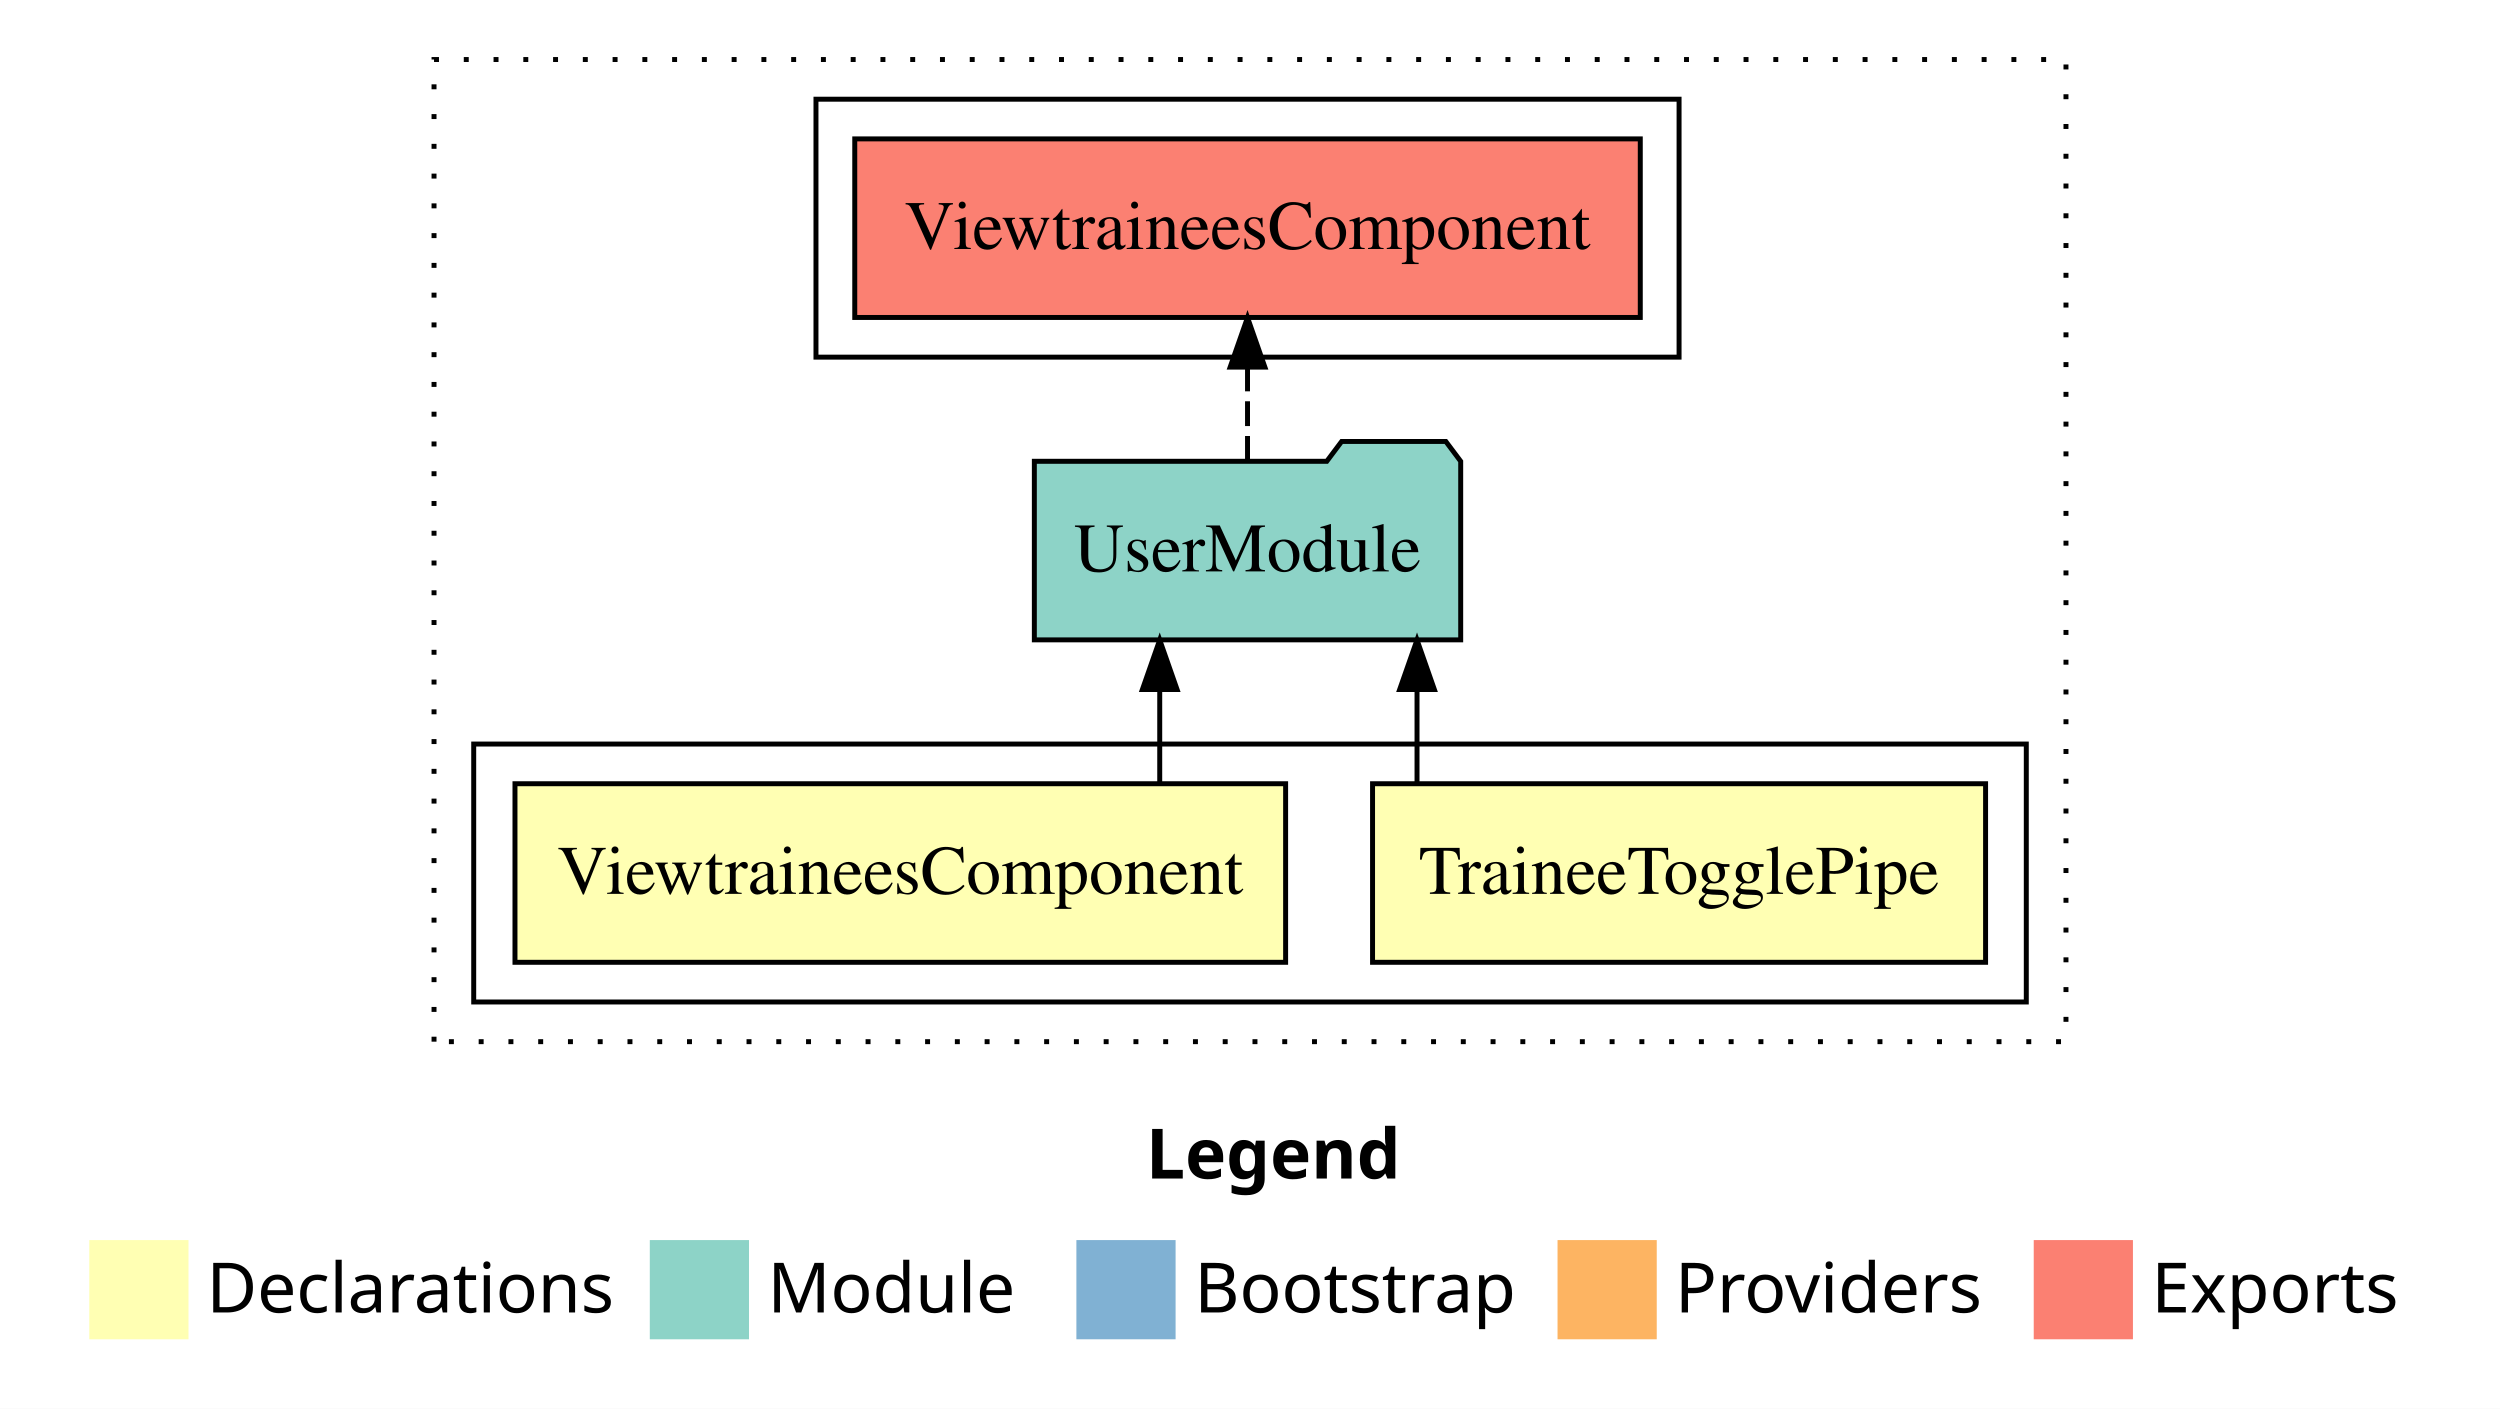
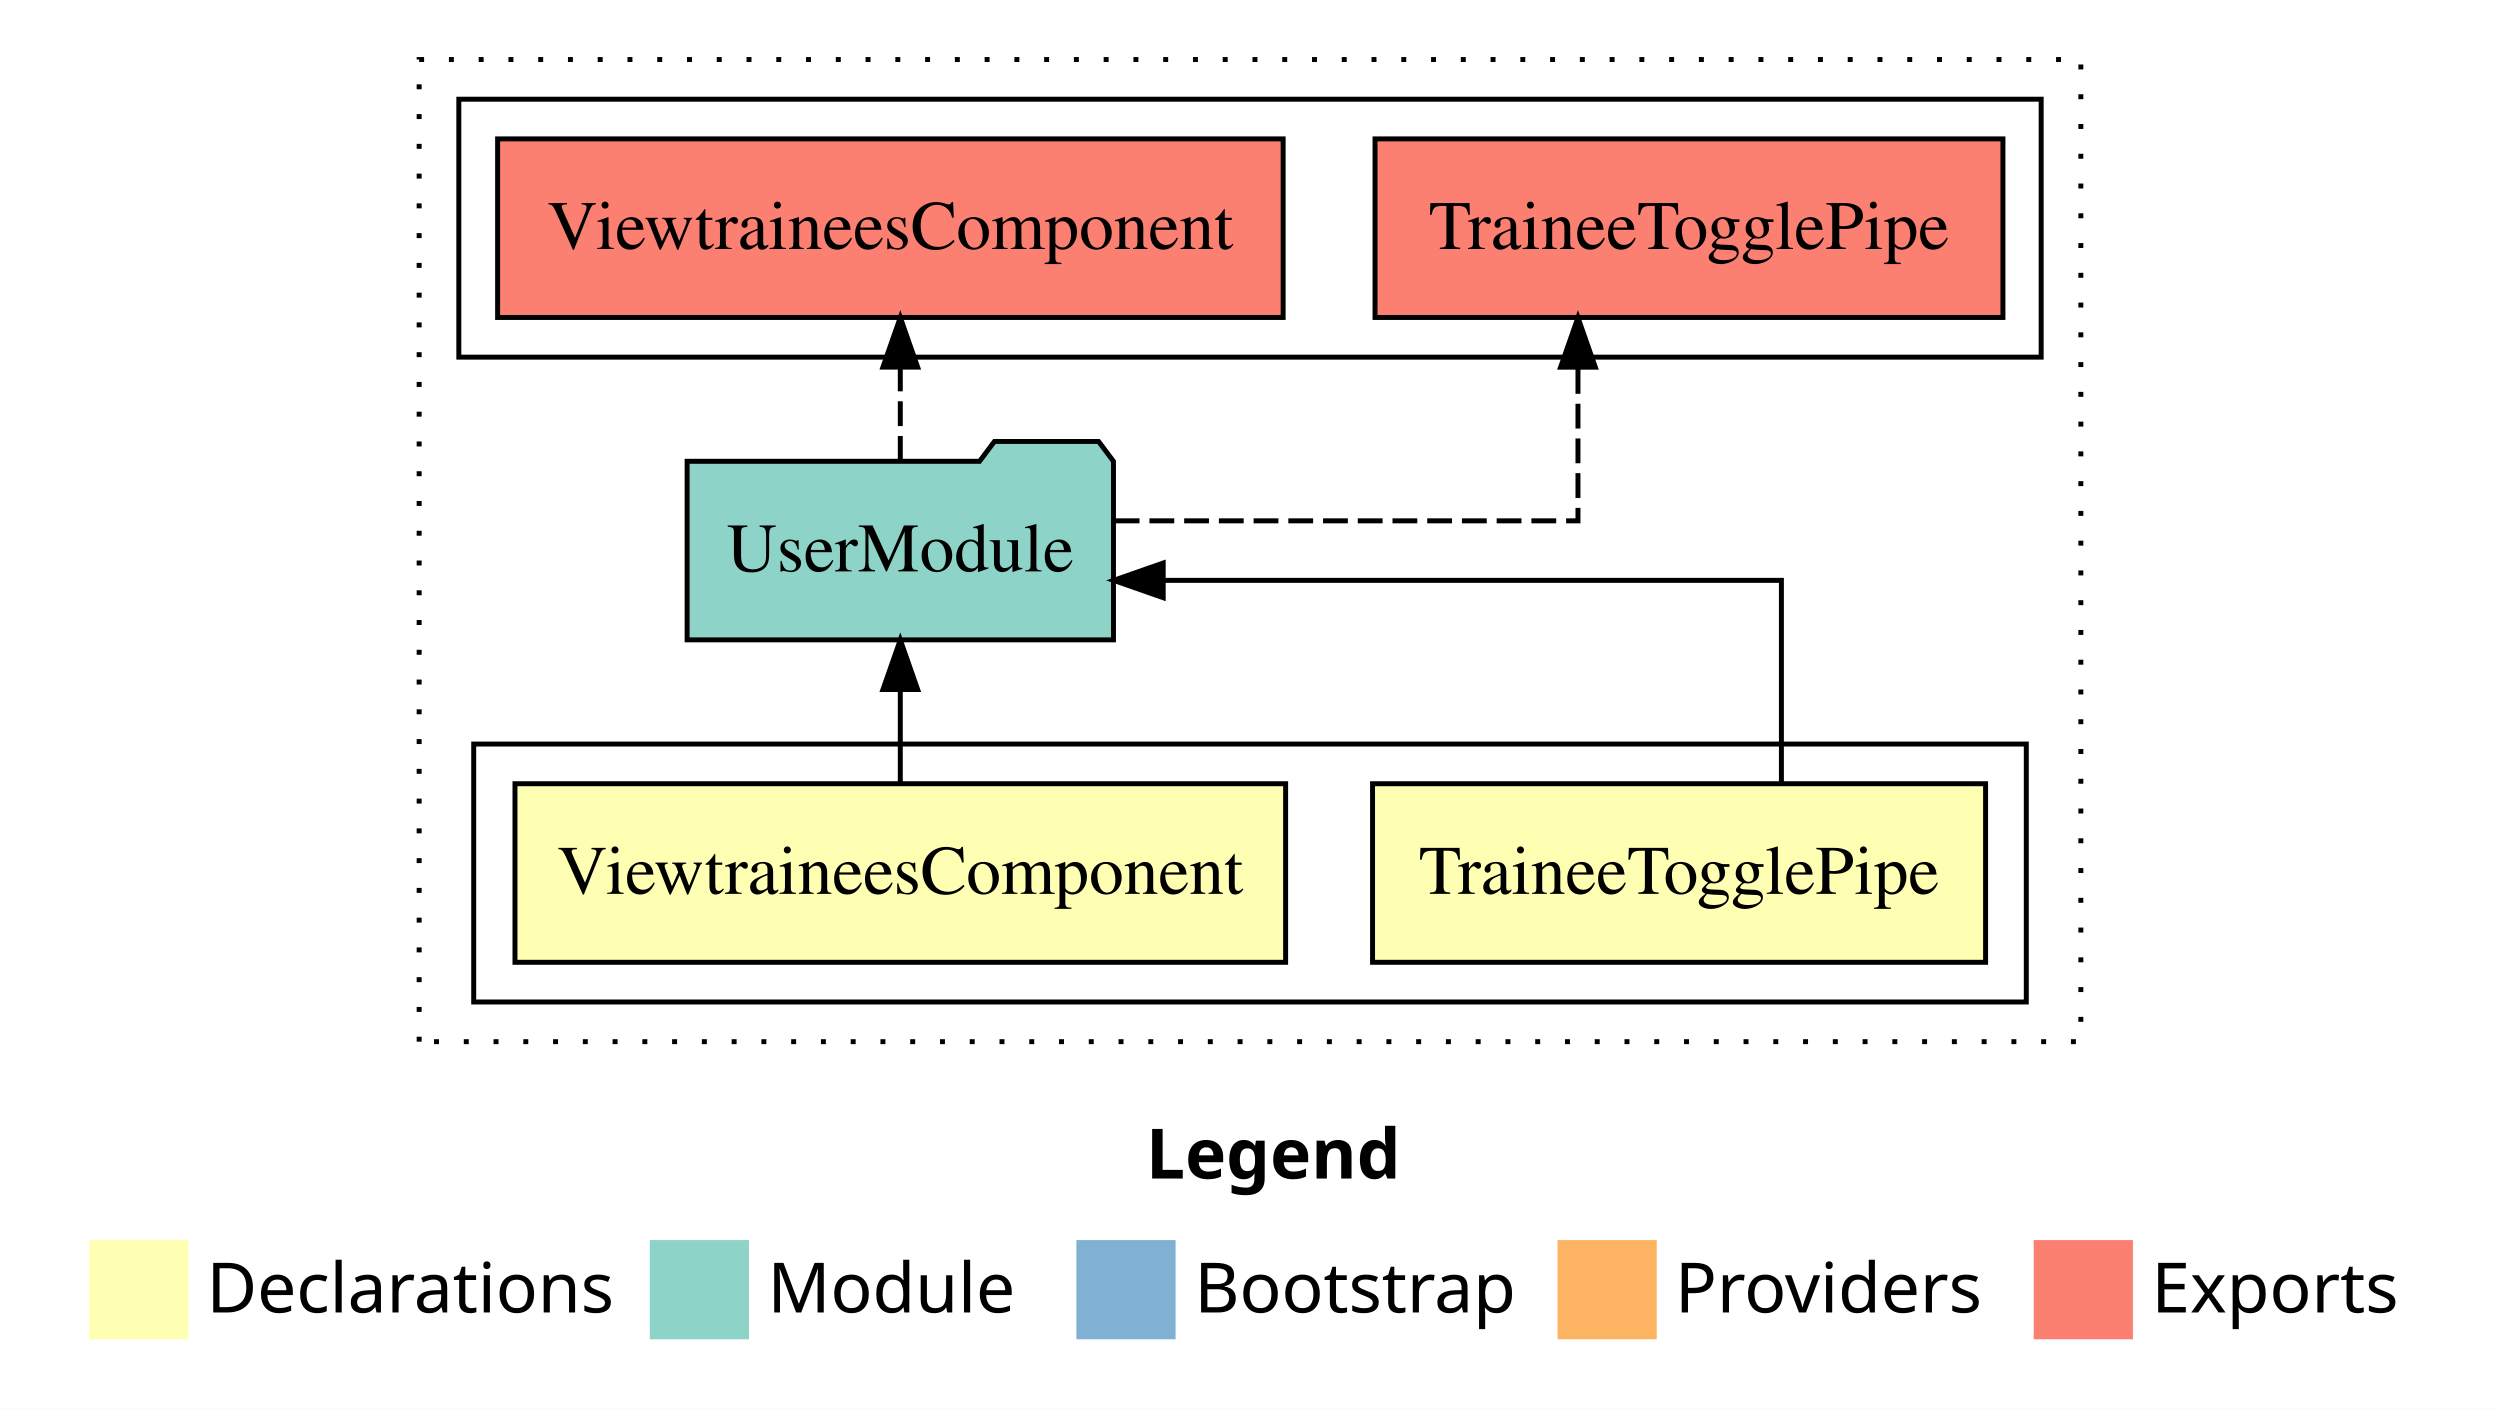
<svg xmlns="http://www.w3.org/2000/svg" width="504pt" height="284pt" viewBox="0.00 0.00 504.00 284.00">
  <g id="graph0" class="graph" transform="scale(1 1) rotate(0) translate(4 280)">
    <polygon fill="#ffffff" stroke="transparent" points="-4,4 -4,-280 500,-280 500,4 -4,4" />
    <text text-anchor="start" x="227.009" y="-42.4" font-family="sans-serif" font-weight="bold" font-size="14.00" fill="#000000">Legend</text>
    <polygon fill="#ffffb3" stroke="transparent" points="14,-10 14,-30 34,-30 34,-10 14,-10" />
    <text text-anchor="start" x="37.629" y="-15.4" font-family="sans-serif" font-size="14.00" fill="#000000">  Declarations</text>
    <polygon fill="#8dd3c7" stroke="transparent" points="127,-10 127,-30 147,-30 147,-10 127,-10" />
    <text text-anchor="start" x="150.725" y="-15.4" font-family="sans-serif" font-size="14.00" fill="#000000">  Module</text>
    <polygon fill="#80b1d3" stroke="transparent" points="213,-10 213,-30 233,-30 233,-10 213,-10" />
    <text text-anchor="start" x="236.781" y="-15.4" font-family="sans-serif" font-size="14.00" fill="#000000">  Bootstrap</text>
    <polygon fill="#fdb462" stroke="transparent" points="310,-10 310,-30 330,-30 330,-10 310,-10" />
    <text text-anchor="start" x="333.673" y="-15.4" font-family="sans-serif" font-size="14.00" fill="#000000">  Providers</text>
    <polygon fill="#fb8072" stroke="transparent" points="406,-10 406,-30 426,-30 426,-10 406,-10" />
    <text text-anchor="start" x="429.726" y="-15.4" font-family="sans-serif" font-size="14.00" fill="#000000">  Exports</text>
    <g id="clust1" class="cluster">
-       <polygon fill="none" stroke="#000000" stroke-dasharray="1,5" points="83.5,-70 83.5,-268 412.5,-268 412.5,-70 83.5,-70" />
+       <polygon fill="none" stroke="#000000" stroke-dasharray="1,5" points="80.5,-70 80.5,-268 415.5,-268 415.5,-70 80.5,-70" />
    </g>
    <g id="clust2" class="cluster">
      <polygon fill="none" stroke="#000000" points="91.5,-78 91.5,-130 404.5,-130 404.5,-78 91.5,-78" />
    </g>
    <g id="clust6" class="cluster">
-       <polygon fill="none" stroke="#000000" points="160.5,-208 160.5,-260 334.5,-260 334.5,-208 160.5,-208" />
+       <polygon fill="none" stroke="#000000" points="88.5,-208 88.5,-260 407.5,-260 407.5,-208 88.5,-208" />
    </g>
    <g id="node1" class="node">
      <polygon fill="#ffffb3" stroke="#000000" points="396.293,-122 272.707,-122 272.707,-86 396.293,-86 396.293,-122" />
      <text text-anchor="middle" x="334.5" y="-99.8" font-family="Times,serif" font-size="14.00" fill="#000000">TraineeTogglePipe</text>
    </g>
    <g id="node3" class="node">
-       <polygon fill="#8dd3c7" stroke="#000000" points="290.476,-187 287.476,-191 266.476,-191 263.476,-187 204.524,-187 204.524,-151 290.476,-151 290.476,-187" />
-       <text text-anchor="middle" x="247.5" y="-164.8" font-family="Times,serif" font-size="14.00" fill="#000000">UserModule</text>
+       <polygon fill="#8dd3c7" stroke="#000000" points="220.476,-187 217.476,-191 196.476,-191 193.476,-187 134.524,-187 134.524,-151 220.476,-151 220.476,-187" />
+       <text text-anchor="middle" x="177.5" y="-164.8" font-family="Times,serif" font-size="14.00" fill="#000000">UserModule</text>
    </g>
    <g id="edge1" class="edge">
-       <path fill="none" stroke="#000000" d="M281.671,-122.106C281.671,-122.106 281.671,-140.991 281.671,-140.991" />
-       <polygon fill="#000000" stroke="#000000" points="278.171,-140.991 281.671,-150.991 285.171,-140.991 278.171,-140.991" />
+       <path fill="none" stroke="#000000" d="M355.132,-122.022C355.132,-139.373 355.132,-163 355.132,-163 355.132,-163 230.5,-163 230.5,-163" />
+       <polygon fill="#000000" stroke="#000000" points="230.5,-159.5 220.5,-163 230.5,-166.5 230.5,-159.5" />
    </g>
    <g id="node2" class="node">
      <polygon fill="#ffffb3" stroke="#000000" points="255.181,-122 99.819,-122 99.819,-86 255.181,-86 255.181,-122" />
      <text text-anchor="middle" x="177.5" y="-99.8" font-family="Times,serif" font-size="14.00" fill="#000000">ViewtraineesComponent</text>
    </g>
    <g id="edge2" class="edge">
-       <path fill="none" stroke="#000000" d="M229.801,-122.106C229.801,-122.106 229.801,-140.991 229.801,-140.991" />
-       <polygon fill="#000000" stroke="#000000" points="226.301,-140.991 229.801,-150.991 233.301,-140.991 226.301,-140.991" />
+       <path fill="none" stroke="#000000" d="M177.5,-122.106C177.5,-122.106 177.5,-140.991 177.5,-140.991" />
+       <polygon fill="#000000" stroke="#000000" points="174,-140.991 177.5,-150.991 181,-140.991 174,-140.991" />
    </g>
    <g id="node4" class="node">
-       <polygon fill="#fb8072" stroke="#000000" points="326.681,-252 168.319,-252 168.319,-216 326.681,-216 326.681,-252" />
-       <text text-anchor="middle" x="247.5" y="-229.8" font-family="Times,serif" font-size="14.00" fill="#000000">ViewtraineesComponent </text>
+       <polygon fill="#fb8072" stroke="#000000" points="399.793,-252 273.207,-252 273.207,-216 399.793,-216 399.793,-252" />
+       <text text-anchor="middle" x="336.5" y="-229.8" font-family="Times,serif" font-size="14.00" fill="#000000">TraineeTogglePipe </text>
    </g>
    <g id="edge3" class="edge">
-       <path fill="none" stroke="#000000" stroke-dasharray="5,2" d="M247.5,-187.106C247.5,-187.106 247.5,-205.991 247.5,-205.991" />
-       <polygon fill="#000000" stroke="#000000" points="244,-205.991 247.5,-215.991 251,-205.991 244,-205.991" />
+       <path fill="none" stroke="#000000" stroke-dasharray="5,2" d="M220.727,-175C260.752,-175 314.118,-175 314.118,-175 314.118,-175 314.118,-205.977 314.118,-205.977" />
+       <polygon fill="#000000" stroke="#000000" points="310.618,-205.977 314.118,-215.977 317.618,-205.977 310.618,-205.977" />
+     </g>
+     <g id="node5" class="node">
+       <polygon fill="#fb8072" stroke="#000000" points="254.681,-252 96.319,-252 96.319,-216 254.681,-216 254.681,-252" />
+       <text text-anchor="middle" x="175.5" y="-229.8" font-family="Times,serif" font-size="14.00" fill="#000000">ViewtraineesComponent </text>
+     </g>
+     <g id="edge4" class="edge">
+       <path fill="none" stroke="#000000" stroke-dasharray="5,2" d="M177.5,-187.106C177.5,-187.106 177.5,-205.991 177.5,-205.991" />
+       <polygon fill="#000000" stroke="#000000" points="174,-205.991 177.5,-215.991 181,-205.991 174,-205.991" />
    </g>
  </g>
</svg>
